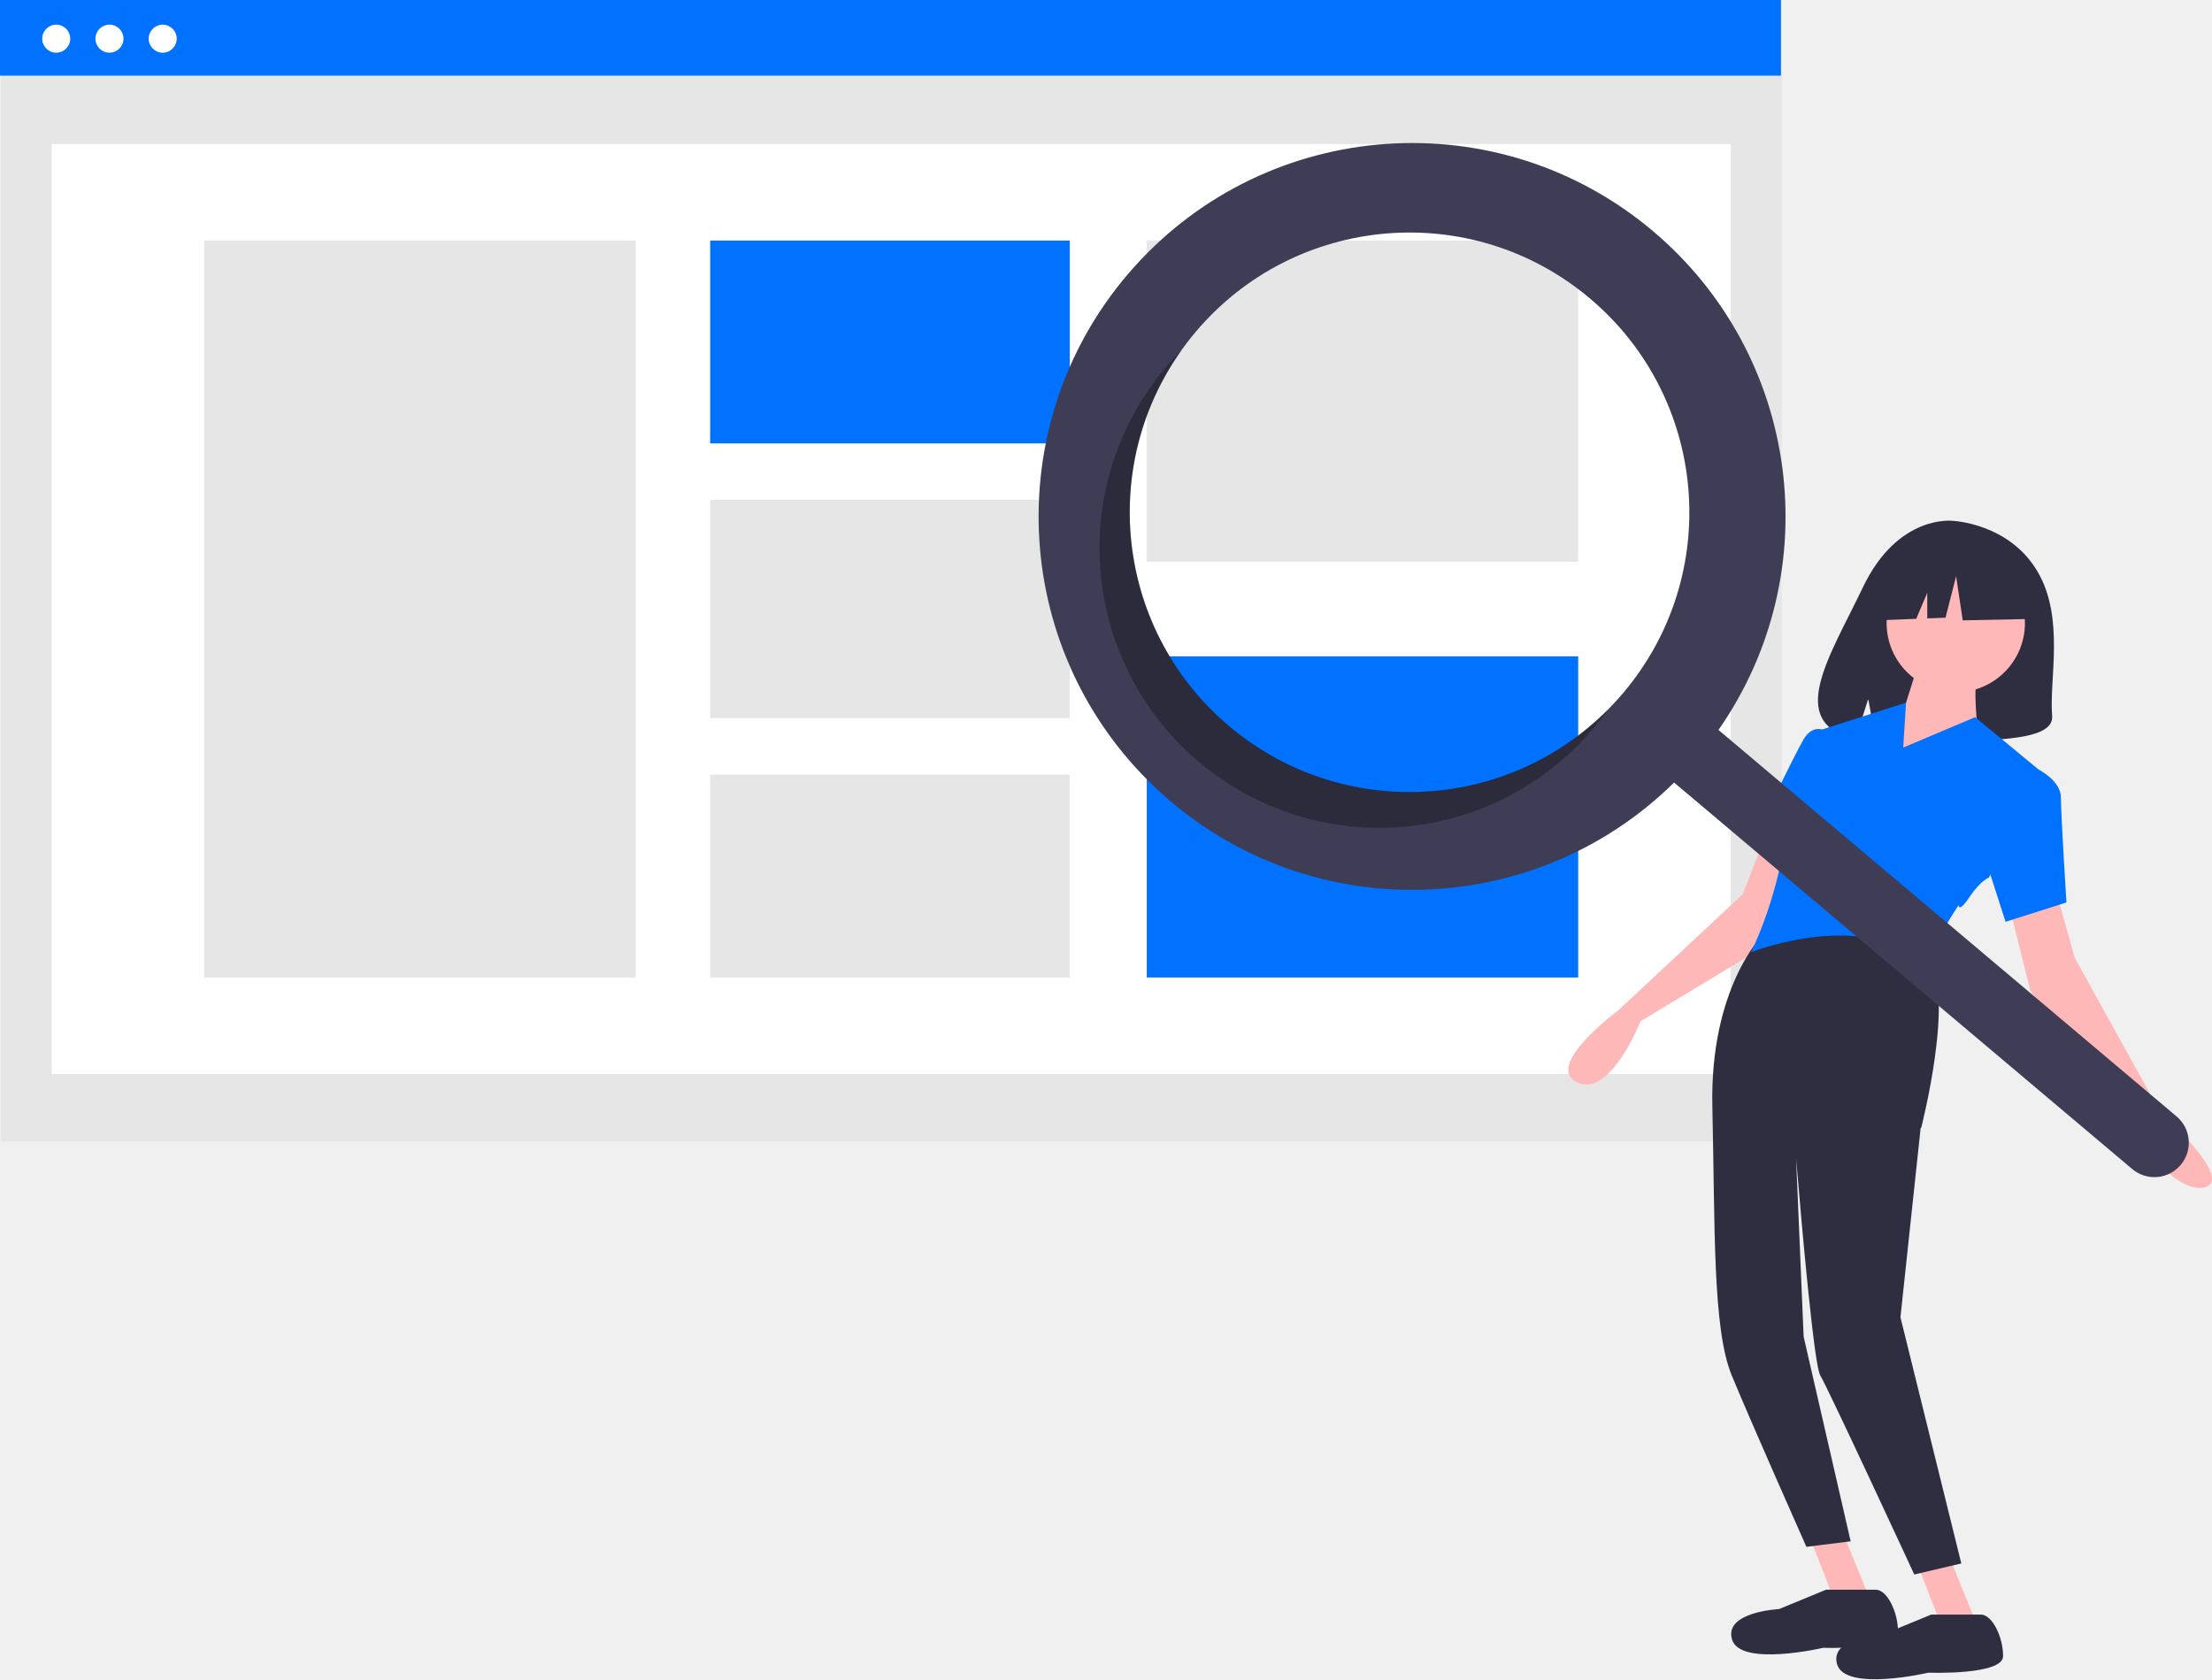
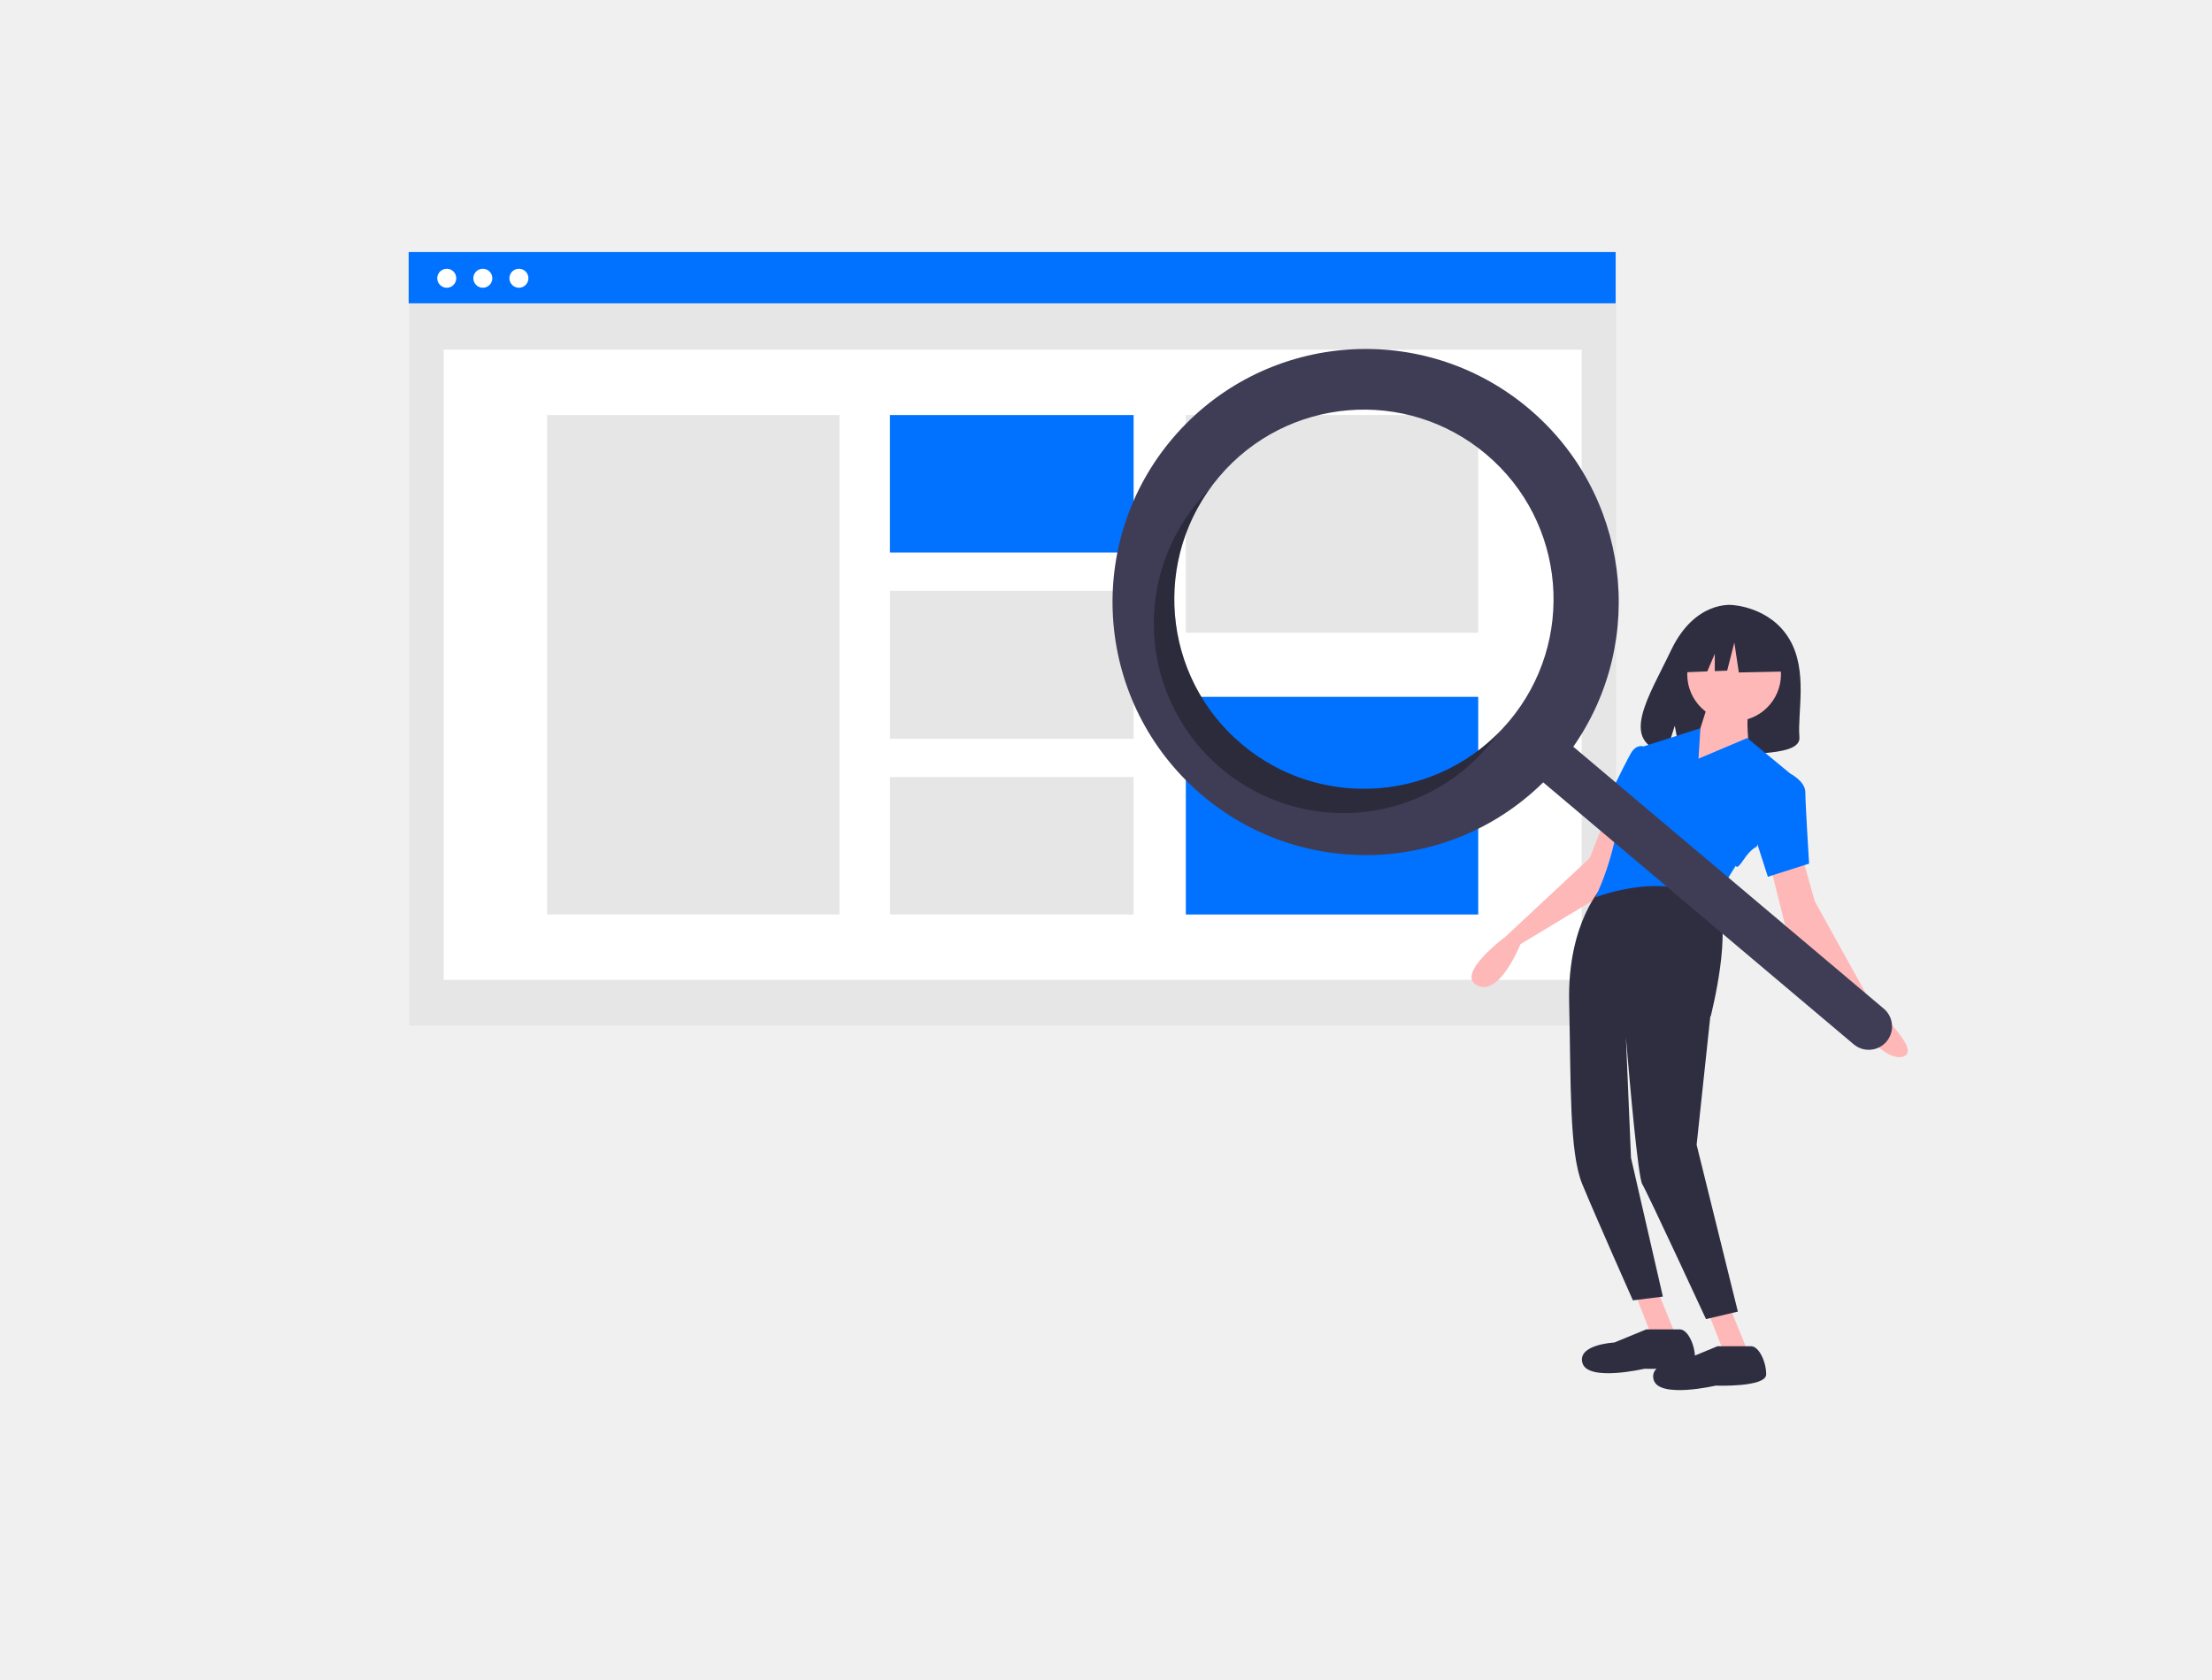
- <svg xmlns="http://www.w3.org/2000/svg" id="e8ab07fb-aa66-4eb8-9149-b5abc1630568" data-name="Layer 2" width="799.703" height="607.188" viewBox="0 0 799.703 607.188">
+ <svg xmlns="http://www.w3.org/2000/svg" id="e8ab07fb-aa66-4eb8-9149-b5abc1630568" data-name="Layer 2" width="799.703" height="607.188" viewBox="-218 -87 1180 801">
  <rect x="0.275" y="0.365" width="643.862" height="412.358" fill="#e6e6e6" />
  <rect x="18.686" y="52.085" width="607.039" height="336.243" fill="#fff" />
  <rect width="643.862" height="27.354" fill="#0072ff" />
  <circle cx="20.327" cy="13.985" r="5.07" fill="#fff" />
  <circle cx="39.571" cy="13.985" r="5.07" fill="#fff" />
  <circle cx="58.814" cy="13.985" r="5.07" fill="#fff" />
  <rect x="73.844" y="86.973" width="155.981" height="266.467" fill="#e6e6e6" />
  <rect x="256.75" y="86.973" width="129.984" height="73.348" fill="#0072ff" />
  <rect x="256.75" y="180.747" width="129.984" height="78.919" fill="#e6e6e6" />
  <rect x="256.75" y="280.092" width="129.984" height="73.348" fill="#e6e6e6" />
  <rect x="414.587" y="86.973" width="155.981" height="116.125" fill="#e6e6e6" />
  <rect x="414.587" y="237.315" width="155.981" height="116.125" fill="#0072ff" />
  <path d="M936.787,353.085c-10.289-17.536-30.645-18.353-30.645-18.353s-19.836-2.559-32.56,24.148c-11.86,24.893-28.229,48.928-2.635,54.755l4.623-14.513,2.863,15.594a99.284,99.284,0,0,0,10.951.189c27.409-.893,53.511.261,52.671-9.659C940.937,392.058,946.687,369.958,936.787,353.085Z" transform="translate(-200.1484 -146.4062)" fill="#2f2e41" />
  <path d="M839.217,446.712l-9,23-45,42s-27,20-15,26,23-22,23-22l48-29,10-33Z" transform="translate(-200.1484 -146.4062)" fill="#ffb8b8" />
  <polygon points="654.068 555.306 663.068 578.306 676.068 578.306 665.068 551.306 654.068 555.306" fill="#ffb8b8" />
  <polygon points="693.068 565.306 702.068 588.306 715.068 588.306 704.068 561.306 693.068 565.306" fill="#ffb8b8" />
  <path d="M892.217,715.712l17-4-22-89,7.305-68.481.195-.019s12.5-48.5,2.5-61.5-60-8-60-8-19,19-18,62,0,80,7,97,27,62,27,62l16-2-17-74-2.718-64.327c2.163,25.778,6.517,74.659,8.718,78.327C861.217,648.712,892.217,715.712,892.217,715.712Z" transform="translate(-200.1484 -146.4062)" fill="#2f2e41" />
  <path d="M943.217,467.712l7,25,31,56s27,24,16,27-28-22-28-22l-35-49-9-36Z" transform="translate(-200.1484 -146.4062)" fill="#ffb8b8" />
  <circle cx="707.068" cy="225.306" r="25" fill="#ffb8b8" />
  <path d="M894.217,384.712l-6,19-10,22,37-15s-2-16,0-20Z" transform="translate(-200.1484 -146.4062)" fill="#ffb8b8" />
  <path d="M937.217,424.712l-23-19-26,11,1.019-16.226-27.741,8.86-4.278,1.366-6,31s-4,3-8,20a146.503,146.503,0,0,1-10,29s43-17,64,6c0,0,3-2,2-5s9-18,9-18,0,3,4-3,7-7,7-7Z" transform="translate(-200.1484 -146.4062)" fill="#0072ff" />
  <path d="M863.217,413.712l-4.368-3.521s-3.632-1.479-6.632,3.521-18,36-18,36l18,9Z" transform="translate(-200.1484 -146.4062)" fill="#0072ff" />
  <path d="M923.217,423.712l14,1s8,4,8,10,2,38,2,38l-22,7-9-28Z" transform="translate(-200.1484 -146.4062)" fill="#0072ff" />
  <path d="M860.327,721.212l-17,7s-20,1-17,11,33,3,33,3,27,1,27-6-4-15-8-15Z" transform="translate(-200.1484 -146.4062)" fill="#2f2e41" />
  <path d="M898.327,730.212l-17,7s-20,1-17,11,33,3,33,3,27,1,27-6-4-15-8-15Z" transform="translate(-200.1484 -146.4062)" fill="#2f2e41" />
  <polygon points="732.09 204.989 711.979 194.363 684.208 198.71 678.462 224.307 692.765 223.753 696.761 214.348 696.761 223.598 703.361 223.342 707.191 208.37 709.585 224.307 733.048 223.824 732.09 204.989" fill="#2f2e41" />
  <path d="M797.728,229.953a135.02,135.02,0,1,0,7.655,199.403L971.002,569.103a12.442,12.442,0,1,0,16.048-19.018L821.431,410.337A135.027,135.027,0,0,0,797.728,229.953ZM787.052,396.88a101.158,101.158,0,1,1-12.077-142.548A101.158,101.158,0,0,1,787.052,396.88Z" transform="translate(-200.1484 -146.4062)" fill="#3f3d56" />
  <path d="M644.504,408.957a101.163,101.163,0,0,1-17.166-135.989q-2.901,2.922-5.609,6.12A101.158,101.158,0,1,0,776.353,409.559q2.702-3.202,5.089-6.559A101.163,101.163,0,0,1,644.504,408.957Z" transform="translate(-200.1484 -146.4062)" opacity="0.3" />
</svg>
